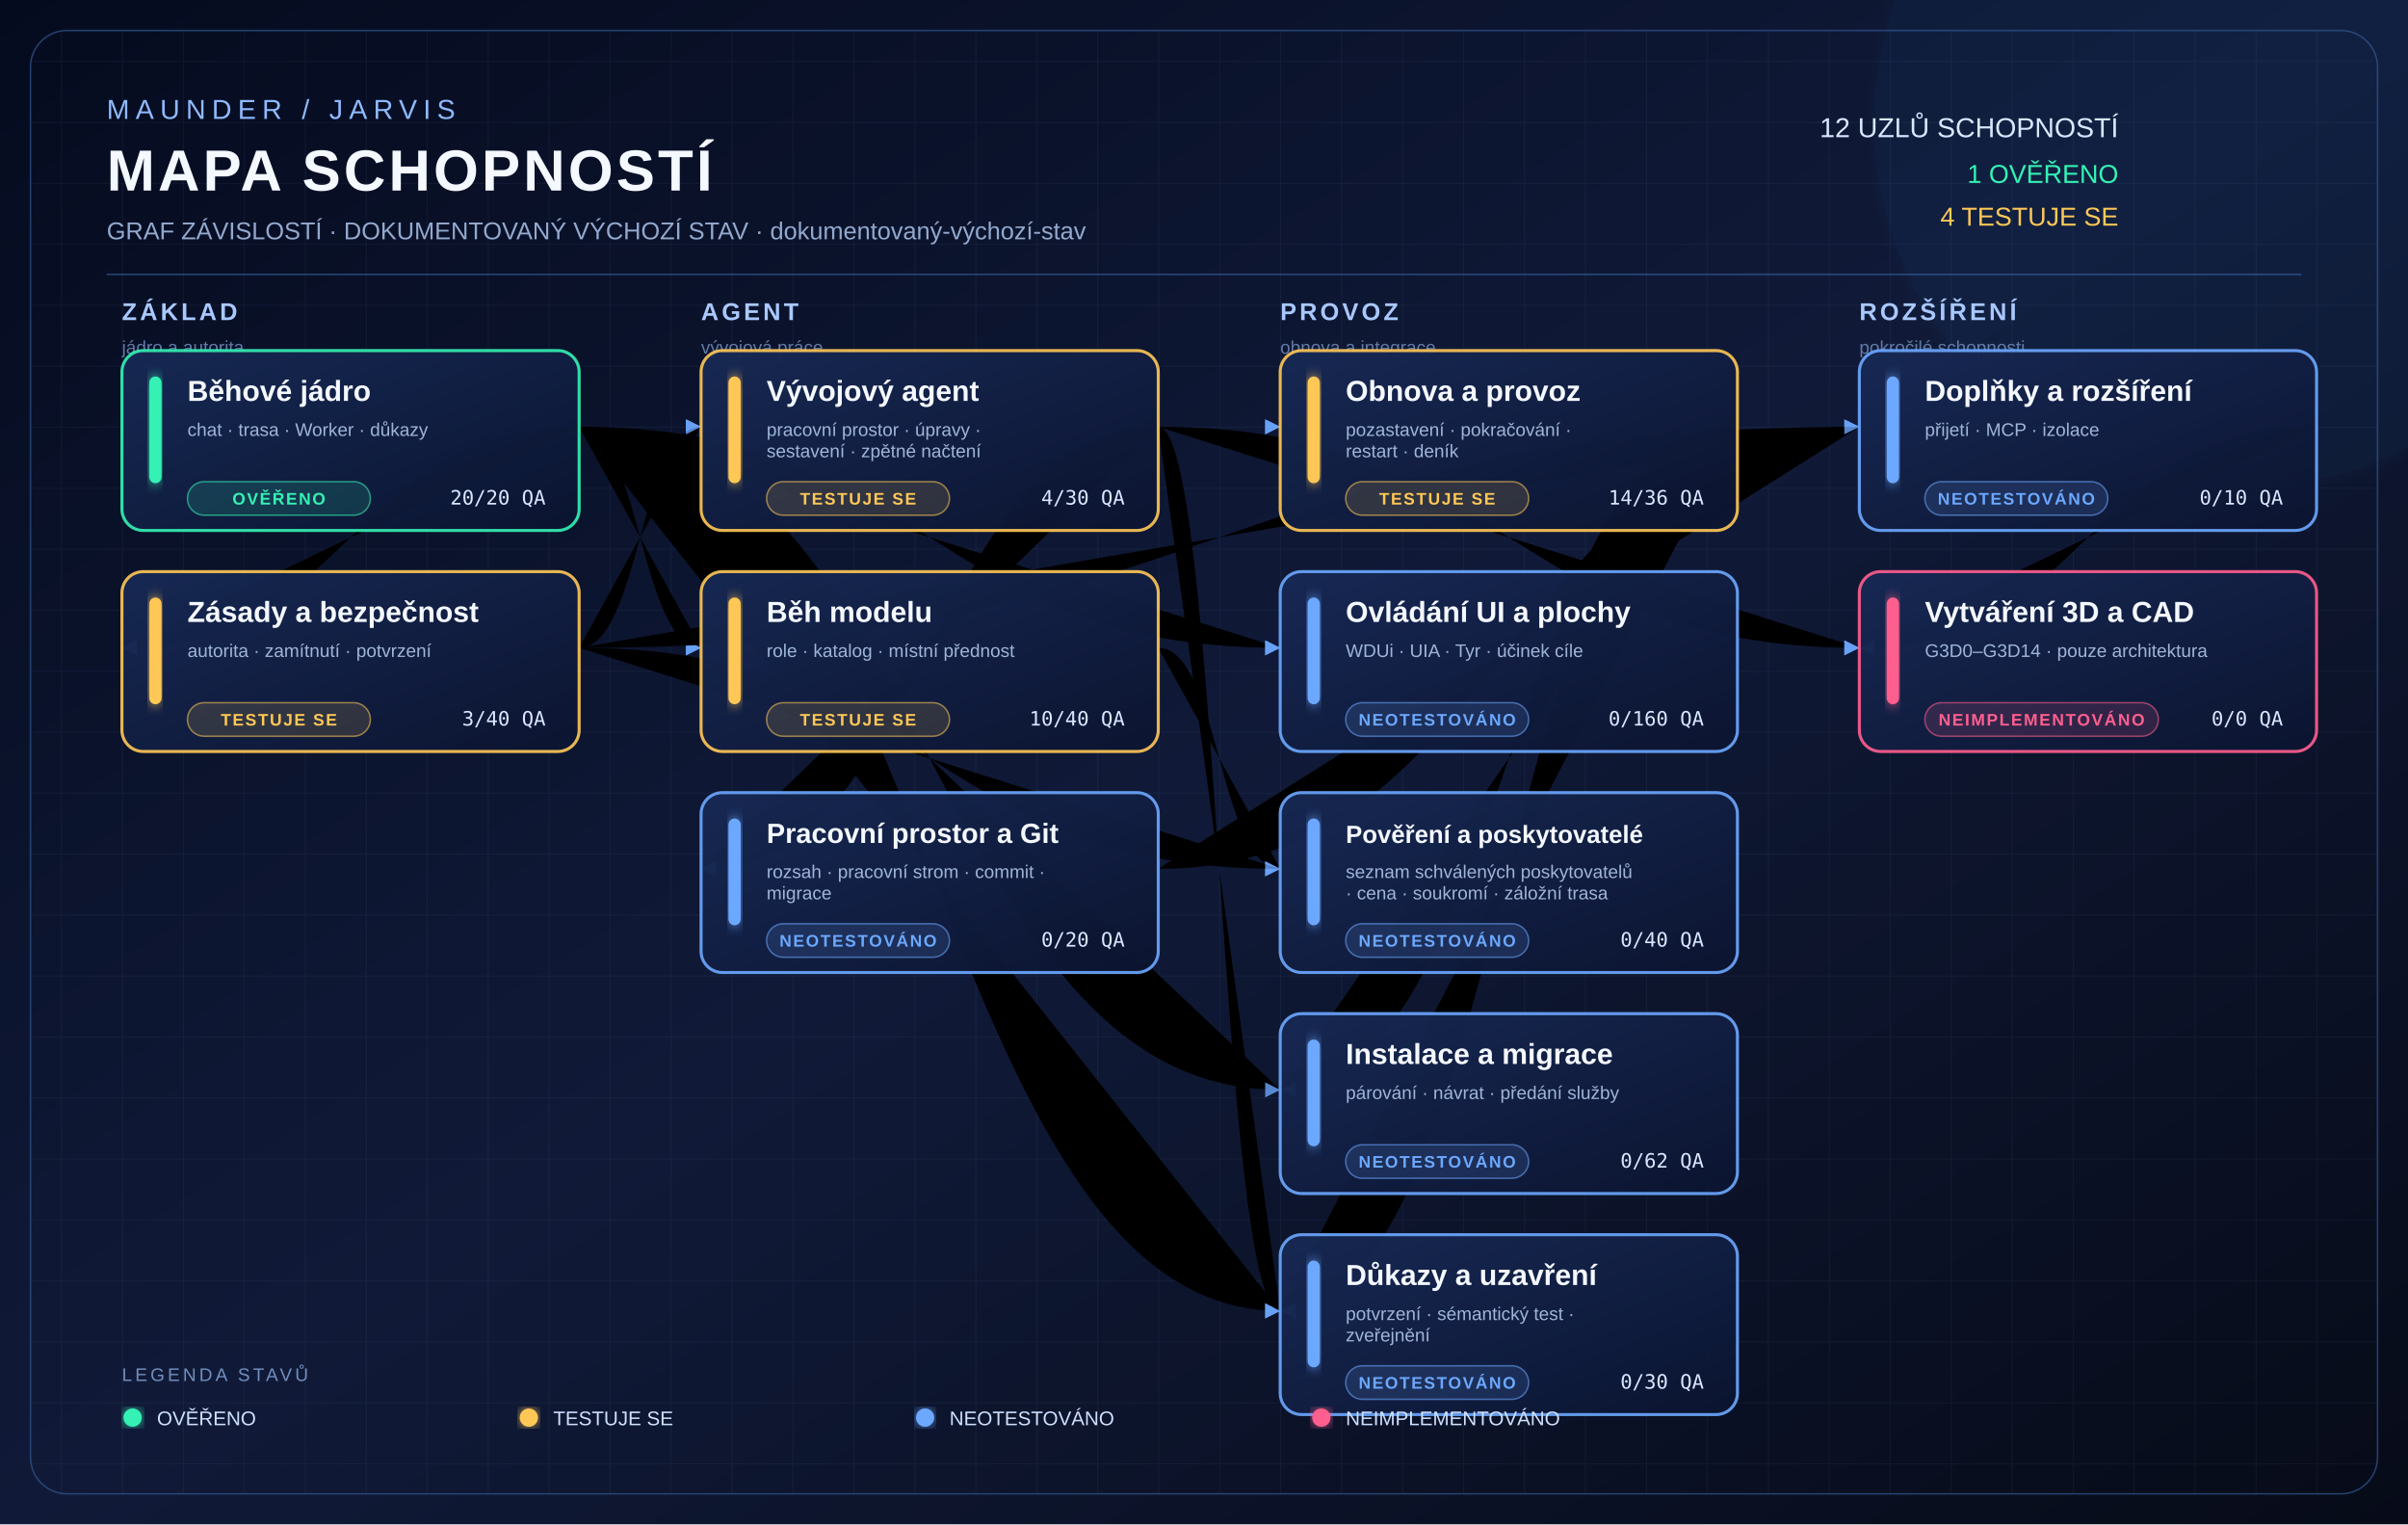
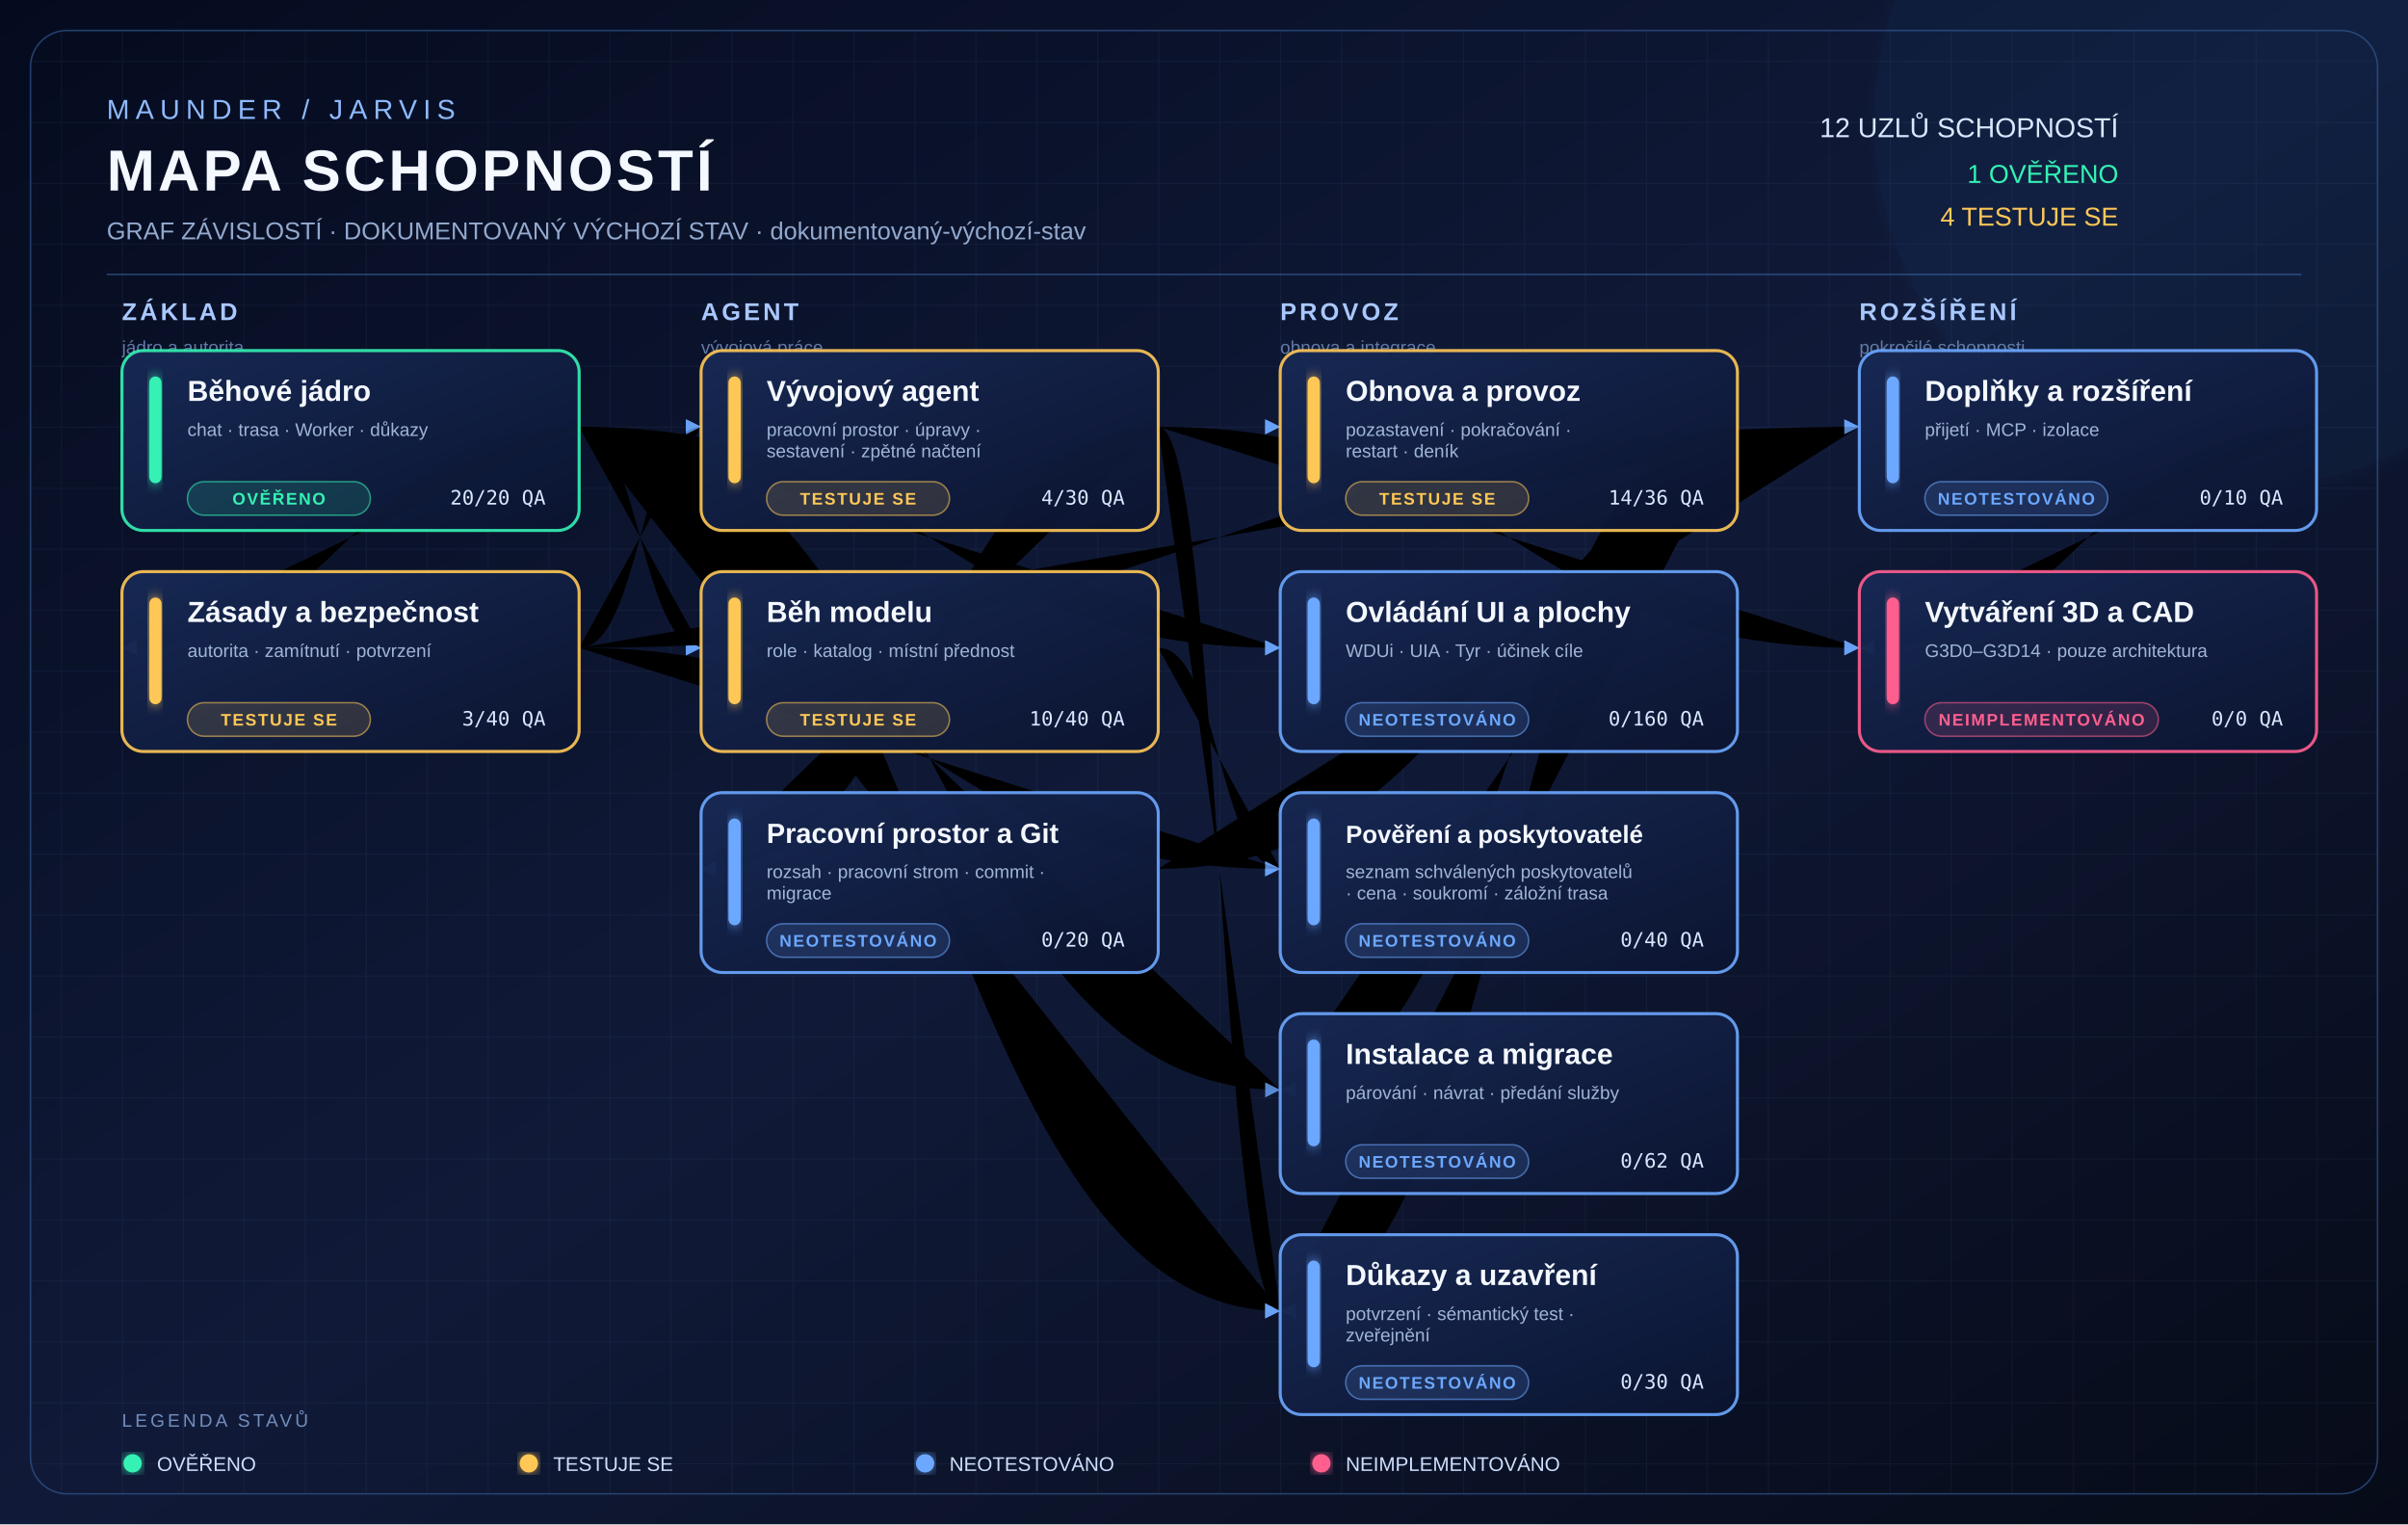
<svg xmlns="http://www.w3.org/2000/svg" role="img" aria-labelledby="title desc" viewBox="0 0 1580 1000" width="1580" height="1000">
  <defs>
    <linearGradient id="bg" x1="0" y1="0" x2="1" y2="1">
      <stop offset="0" stop-color="#050b1e" />
      <stop offset="0.5" stop-color="#101a38" />
      <stop offset="1" stop-color="#070b18" />
    </linearGradient>
    <linearGradient id="panel" x1="0" y1="0" x2="1" y2="1">
      <stop offset="0" stop-color="#172955" stop-opacity=".95" />
      <stop offset="1" stop-color="#0b1430" stop-opacity=".96" />
    </linearGradient>
    <filter id="glow">
      <feGaussianBlur stdDeviation="4" result="blur" />
      <feMerge>
        <feMergeNode in="blur" />
        <feMergeNode in="SourceGraphic" />
      </feMerge>
    </filter>
    <marker id="arrow" markerWidth="12" markerHeight="12" refX="10" refY="5" orient="auto">
      <path d="M0,0 L10,5 L0,10 Z" fill="#6ca8ff" opacity=".8" />
    </marker>
    <pattern id="grid" width="40" height="40" patternUnits="userSpaceOnUse">
      <path d="M40 0H0V40" fill="none" stroke="#7da4e8" stroke-opacity=".08" />
    </pattern>
  </defs>
  <rect width="1580" height="1000" fill="url(#bg)" />
  <rect x="20" y="20" width="1540" height="960" rx="24" fill="url(#grid)" stroke="#31568f" stroke-opacity=".7" />
  <circle cx="1470" cy="80" r="240" fill="#1d62a8" opacity=".08" filter="url(#glow)" />
  <text x="70" y="78" fill="#8fbaff" font-family="Segoe UI,Arial,sans-serif" font-size="18" letter-spacing="4">MAUNDER / JARVIS</text>
  <text x="70" y="125" fill="#f4f8ff" font-family="Segoe UI,Arial,sans-serif" font-size="38" font-weight="700" letter-spacing="2">MAPA SCHOPNOSTÍ</text>
  <text x="70" y="157" fill="#93a9ce" font-family="Segoe UI,Arial,sans-serif" font-size="16">GRAF ZÁVISLOSTÍ · DOKUMENTOVANÝ VÝCHOZÍ STAV · dokumentovaný-výchozí-stav</text>
  <text x="1390" y="90" fill="#d9e7ff" font-family="Segoe UI,Arial,sans-serif" font-size="18" text-anchor="end">12 UZLŮ SCHOPNOSTÍ</text>
  <text x="1390" y="120" fill="#35f2b4" font-family="Segoe UI,Arial,sans-serif" font-size="17" text-anchor="end">1 OVĚŘENO</text>
  <text x="1390" y="148" fill="#ffc857" font-family="Segoe UI,Arial,sans-serif" font-size="17" text-anchor="end">4 TESTUJE SE</text>
  <line x1="70" y1="180" x2="1510" y2="180" stroke="#4676bd" stroke-opacity=".5" />
  <text x="80" y="210" fill="#a9c8ff" font-family="Segoe UI,Arial,sans-serif" font-size="16" font-weight="700" letter-spacing="2">ZÁKLAD</text>
  <text x="80" y="232" fill="#617aa5" font-family="Segoe UI,Arial,sans-serif" font-size="12">jádro a autorita</text>
  <text x="460" y="210" fill="#a9c8ff" font-family="Segoe UI,Arial,sans-serif" font-size="16" font-weight="700" letter-spacing="2">AGENT</text>
  <text x="460" y="232" fill="#617aa5" font-family="Segoe UI,Arial,sans-serif" font-size="12">vývojová práce</text>
  <text x="840" y="210" fill="#a9c8ff" font-family="Segoe UI,Arial,sans-serif" font-size="16" font-weight="700" letter-spacing="2">PROVOZ</text>
  <text x="840" y="232" fill="#617aa5" font-family="Segoe UI,Arial,sans-serif" font-size="12">obnova a integrace</text>
  <text x="1220" y="210" fill="#a9c8ff" font-family="Segoe UI,Arial,sans-serif" font-size="16" font-weight="700" letter-spacing="2">ROZŠÍŘENÍ</text>
  <text x="1220" y="232" fill="#617aa5" font-family="Segoe UI,Arial,sans-serif" font-size="12">pokročilé schopnosti</text>
  <path class="edge" d="M 380 280 C 230 280, 230 425, 80 425" marker-end="url(#arrow)" />
  <path class="edge" d="M 380 280 C 420 280, 420 280, 460 280" marker-end="url(#arrow)" />
  <path class="edge" d="M 380 425 C 420 425, 420 280, 460 280" marker-end="url(#arrow)" />
  <path class="edge" d="M 380 280 C 420 280, 420 425, 460 425" marker-end="url(#arrow)" />
  <path class="edge" d="M 380 425 C 420 425, 420 425, 460 425" marker-end="url(#arrow)" />
  <path class="edge" d="M 760 280 C 610 280, 610 570, 460 570" marker-end="url(#arrow)" />
  <path class="edge" d="M 380 280 C 610 280, 610 280, 840 280" marker-end="url(#arrow)" />
  <path class="edge" d="M 760 280 C 800 280, 800 280, 840 280" marker-end="url(#arrow)" />
  <path class="edge" d="M 380 280 C 610 280, 610 425, 840 425" marker-end="url(#arrow)" />
  <path class="edge" d="M 380 425 C 610 425, 610 425, 840 425" marker-end="url(#arrow)" />
  <path class="edge" d="M 760 425 C 800 425, 800 570, 840 570" marker-end="url(#arrow)" />
  <path class="edge" d="M 380 425 C 610 425, 610 570, 840 570" marker-end="url(#arrow)" />
  <path class="edge" d="M 380 280 C 610 280, 610 715, 840 715" marker-end="url(#arrow)" />
  <path class="edge" d="M 1140 280 C 990 280, 990 715, 840 715" marker-end="url(#arrow)" />
  <path class="edge" d="M 380 280 C 610 280, 610 860, 840 860" marker-end="url(#arrow)" />
  <path class="edge" d="M 760 280 C 800 280, 800 860, 840 860" marker-end="url(#arrow)" />
  <path class="edge" d="M 1140 280 C 990 280, 990 860, 840 860" marker-end="url(#arrow)" />
  <path class="edge" d="M 380 425 C 800 425, 800 280, 1220 280" marker-end="url(#arrow)" />
  <path class="edge" d="M 760 570 C 990 570, 990 280, 1220 280" marker-end="url(#arrow)" />
  <path class="edge" d="M 760 280 C 990 280, 990 425, 1220 425" marker-end="url(#arrow)" />
  <path class="edge" d="M 1140 425 C 1180 425, 1180 425, 1220 425" marker-end="url(#arrow)" />
  <path class="edge" d="M 1520 280 C 1370 280, 1370 425, 1220 425" marker-end="url(#arrow)" />
  <g class="node" id="node-core-runtime">
    <rect x="80" y="230" width="300" height="118" rx="14" fill="url(#panel)" stroke="#35f2b4" stroke-width="2" stroke-opacity=".9" />
    <rect x="98" y="247" width="8" height="70" rx="4" fill="#35f2b4" filter="url(#glow)" />
    <text x="123" y="263" fill="#f4f8ff" font-family="Segoe UI,Arial,sans-serif" font-size="19" font-weight="700">Běhové jádro</text>
    <text x="123" y="286" fill="#9fb5d8" font-family="Segoe UI,Arial,sans-serif" font-size="12">chat · trasa · Worker · důkazy</text>
    <rect x="123" y="316" width="120" height="22" rx="11" fill="#35f2b4" fill-opacity=".14" stroke="#35f2b4" stroke-opacity=".55" />
    <text x="183" y="331" fill="#35f2b4" text-anchor="middle" font-family="Segoe UI,Arial,sans-serif" font-size="11" font-weight="700" letter-spacing="1">OVĚŘENO</text>
    <text x="358" y="331" fill="#d9e7ff" text-anchor="end" font-family="Consolas,monospace" font-size="13">20/20 QA</text>
  </g>
  <g class="node" id="node-policy-safety">
    <rect x="80" y="375" width="300" height="118" rx="14" fill="url(#panel)" stroke="#ffc857" stroke-width="2" stroke-opacity=".9" />
    <rect x="98" y="392" width="8" height="70" rx="4" fill="#ffc857" filter="url(#glow)" />
    <text x="123" y="408" fill="#f4f8ff" font-family="Segoe UI,Arial,sans-serif" font-size="19" font-weight="700">Zásady a bezpečnost</text>
    <text x="123" y="431" fill="#9fb5d8" font-family="Segoe UI,Arial,sans-serif" font-size="12">autorita · zamítnutí · potvrzení</text>
    <rect x="123" y="461" width="120" height="22" rx="11" fill="#ffc857" fill-opacity=".14" stroke="#ffc857" stroke-opacity=".55" />
    <text x="183" y="476" fill="#ffc857" text-anchor="middle" font-family="Segoe UI,Arial,sans-serif" font-size="11" font-weight="700" letter-spacing="1">TESTUJE SE</text>
    <text x="358" y="476" fill="#d9e7ff" text-anchor="end" font-family="Consolas,monospace" font-size="13">3/40 QA</text>
  </g>
  <g class="node" id="node-developer-agent">
    <rect x="460" y="230" width="300" height="118" rx="14" fill="url(#panel)" stroke="#ffc857" stroke-width="2" stroke-opacity=".9" />
    <rect x="478" y="247" width="8" height="70" rx="4" fill="#ffc857" filter="url(#glow)" />
    <text x="503" y="263" fill="#f4f8ff" font-family="Segoe UI,Arial,sans-serif" font-size="19" font-weight="700">Vývojový agent</text>
    <text x="503" y="286" fill="#9fb5d8" font-family="Segoe UI,Arial,sans-serif" font-size="12">
      <tspan x="503" dy="0">pracovní prostor · úpravy ·</tspan>
      <tspan x="503" dy="14">sestavení · zpětné načtení</tspan>
    </text>
    <rect x="503" y="316" width="120" height="22" rx="11" fill="#ffc857" fill-opacity=".14" stroke="#ffc857" stroke-opacity=".55" />
    <text x="563" y="331" fill="#ffc857" text-anchor="middle" font-family="Segoe UI,Arial,sans-serif" font-size="11" font-weight="700" letter-spacing="1">TESTUJE SE</text>
    <text x="738" y="331" fill="#d9e7ff" text-anchor="end" font-family="Consolas,monospace" font-size="13">4/30 QA</text>
  </g>
  <g class="node" id="node-model-inference">
    <rect x="460" y="375" width="300" height="118" rx="14" fill="url(#panel)" stroke="#ffc857" stroke-width="2" stroke-opacity=".9" />
    <rect x="478" y="392" width="8" height="70" rx="4" fill="#ffc857" filter="url(#glow)" />
    <text x="503" y="408" fill="#f4f8ff" font-family="Segoe UI,Arial,sans-serif" font-size="19" font-weight="700">Běh modelu</text>
    <text x="503" y="431" fill="#9fb5d8" font-family="Segoe UI,Arial,sans-serif" font-size="12">role · katalog · místní přednost</text>
    <rect x="503" y="461" width="120" height="22" rx="11" fill="#ffc857" fill-opacity=".14" stroke="#ffc857" stroke-opacity=".55" />
    <text x="563" y="476" fill="#ffc857" text-anchor="middle" font-family="Segoe UI,Arial,sans-serif" font-size="11" font-weight="700" letter-spacing="1">TESTUJE SE</text>
    <text x="738" y="476" fill="#d9e7ff" text-anchor="end" font-family="Consolas,monospace" font-size="13">10/40 QA</text>
  </g>
  <g class="node" id="node-workspace-git">
    <rect x="460" y="520" width="300" height="118" rx="14" fill="url(#panel)" stroke="#6ca8ff" stroke-width="2" stroke-opacity=".9" />
    <rect x="478" y="537" width="8" height="70" rx="4" fill="#6ca8ff" filter="url(#glow)" />
    <text x="503" y="553" fill="#f4f8ff" font-family="Segoe UI,Arial,sans-serif" font-size="18.245" font-weight="700">Pracovní prostor a Git</text>
    <text x="503" y="576" fill="#9fb5d8" font-family="Segoe UI,Arial,sans-serif" font-size="12">
      <tspan x="503" dy="0">rozsah · pracovní strom · commit ·</tspan>
      <tspan x="503" dy="14">migrace</tspan>
    </text>
    <rect x="503" y="606" width="120" height="22" rx="11" fill="#6ca8ff" fill-opacity=".14" stroke="#6ca8ff" stroke-opacity=".55" />
    <text x="563" y="621" fill="#6ca8ff" text-anchor="middle" font-family="Segoe UI,Arial,sans-serif" font-size="11" font-weight="700" letter-spacing="1">NEOTESTOVÁNO</text>
    <text x="738" y="621" fill="#d9e7ff" text-anchor="end" font-family="Consolas,monospace" font-size="13">0/20 QA</text>
  </g>
  <g class="node" id="node-recovery-ops">
    <rect x="840" y="230" width="300" height="118" rx="14" fill="url(#panel)" stroke="#ffc857" stroke-width="2" stroke-opacity=".9" />
    <rect x="858" y="247" width="8" height="70" rx="4" fill="#ffc857" filter="url(#glow)" />
    <text x="883" y="263" fill="#f4f8ff" font-family="Segoe UI,Arial,sans-serif" font-size="19" font-weight="700">Obnova a provoz</text>
    <text x="883" y="286" fill="#9fb5d8" font-family="Segoe UI,Arial,sans-serif" font-size="12">
      <tspan x="883" dy="0">pozastavení · pokračování ·</tspan>
      <tspan x="883" dy="14">restart · deník</tspan>
    </text>
    <rect x="883" y="316" width="120" height="22" rx="11" fill="#ffc857" fill-opacity=".14" stroke="#ffc857" stroke-opacity=".55" />
    <text x="943" y="331" fill="#ffc857" text-anchor="middle" font-family="Segoe UI,Arial,sans-serif" font-size="11" font-weight="700" letter-spacing="1">TESTUJE SE</text>
    <text x="1118" y="331" fill="#d9e7ff" text-anchor="end" font-family="Consolas,monospace" font-size="13">14/36 QA</text>
  </g>
  <g class="node" id="node-ui-desktop">
    <rect x="840" y="375" width="300" height="118" rx="14" fill="url(#panel)" stroke="#6ca8ff" stroke-width="2" stroke-opacity=".9" />
    <rect x="858" y="392" width="8" height="70" rx="4" fill="#6ca8ff" filter="url(#glow)" />
    <text x="883" y="408" fill="#f4f8ff" font-family="Segoe UI,Arial,sans-serif" font-size="19" font-weight="700">Ovládání UI a plochy</text>
    <text x="883" y="431" fill="#9fb5d8" font-family="Segoe UI,Arial,sans-serif" font-size="12">WDUi · UIA · Tyr · účinek cíle</text>
    <rect x="883" y="461" width="120" height="22" rx="11" fill="#6ca8ff" fill-opacity=".14" stroke="#6ca8ff" stroke-opacity=".55" />
    <text x="943" y="476" fill="#6ca8ff" text-anchor="middle" font-family="Segoe UI,Arial,sans-serif" font-size="11" font-weight="700" letter-spacing="1">NEOTESTOVÁNO</text>
    <text x="1118" y="476" fill="#d9e7ff" text-anchor="end" font-family="Consolas,monospace" font-size="13">0/160 QA</text>
  </g>
  <g class="node" id="node-credentials-providers">
    <rect x="840" y="520" width="300" height="118" rx="14" fill="url(#panel)" stroke="#6ca8ff" stroke-width="2" stroke-opacity=".9" />
    <rect x="858" y="537" width="8" height="70" rx="4" fill="#6ca8ff" filter="url(#glow)" />
    <text x="883" y="553" fill="#f4f8ff" font-family="Segoe UI,Arial,sans-serif" font-size="16.252" font-weight="700">Pověření a poskytovatelé</text>
    <text x="883" y="576" fill="#9fb5d8" font-family="Segoe UI,Arial,sans-serif" font-size="12">
      <tspan x="883" dy="0">seznam schválených poskytovatelů</tspan>
      <tspan x="883" dy="14">· cena · soukromí · záložní trasa</tspan>
    </text>
    <rect x="883" y="606" width="120" height="22" rx="11" fill="#6ca8ff" fill-opacity=".14" stroke="#6ca8ff" stroke-opacity=".55" />
    <text x="943" y="621" fill="#6ca8ff" text-anchor="middle" font-family="Segoe UI,Arial,sans-serif" font-size="11" font-weight="700" letter-spacing="1">NEOTESTOVÁNO</text>
    <text x="1118" y="621" fill="#d9e7ff" text-anchor="end" font-family="Consolas,monospace" font-size="13">0/40 QA</text>
  </g>
  <g class="node" id="node-setup-migration">
    <rect x="840" y="665" width="300" height="118" rx="14" fill="url(#panel)" stroke="#6ca8ff" stroke-width="2" stroke-opacity=".9" />
    <rect x="858" y="682" width="8" height="70" rx="4" fill="#6ca8ff" filter="url(#glow)" />
    <text x="883" y="698" fill="#f4f8ff" font-family="Segoe UI,Arial,sans-serif" font-size="19" font-weight="700">Instalace a migrace</text>
    <text x="883" y="721" fill="#9fb5d8" font-family="Segoe UI,Arial,sans-serif" font-size="12">párování · návrat · předání služby</text>
    <rect x="883" y="751" width="120" height="22" rx="11" fill="#6ca8ff" fill-opacity=".14" stroke="#6ca8ff" stroke-opacity=".55" />
    <text x="943" y="766" fill="#6ca8ff" text-anchor="middle" font-family="Segoe UI,Arial,sans-serif" font-size="11" font-weight="700" letter-spacing="1">NEOTESTOVÁNO</text>
    <text x="1118" y="766" fill="#d9e7ff" text-anchor="end" font-family="Consolas,monospace" font-size="13">0/62 QA</text>
  </g>
  <g class="node" id="node-evidence-closeout">
    <rect x="840" y="810" width="300" height="118" rx="14" fill="url(#panel)" stroke="#6ca8ff" stroke-width="2" stroke-opacity=".9" />
    <rect x="858" y="827" width="8" height="70" rx="4" fill="#6ca8ff" filter="url(#glow)" />
    <text x="883" y="843" fill="#f4f8ff" font-family="Segoe UI,Arial,sans-serif" font-size="19" font-weight="700">Důkazy a uzavření</text>
    <text x="883" y="866" fill="#9fb5d8" font-family="Segoe UI,Arial,sans-serif" font-size="12">
      <tspan x="883" dy="0">potvrzení · sémantický test ·</tspan>
      <tspan x="883" dy="14">zveřejnění</tspan>
    </text>
    <rect x="883" y="896" width="120" height="22" rx="11" fill="#6ca8ff" fill-opacity=".14" stroke="#6ca8ff" stroke-opacity=".55" />
    <text x="943" y="911" fill="#6ca8ff" text-anchor="middle" font-family="Segoe UI,Arial,sans-serif" font-size="11" font-weight="700" letter-spacing="1">NEOTESTOVÁNO</text>
    <text x="1118" y="911" fill="#d9e7ff" text-anchor="end" font-family="Consolas,monospace" font-size="13">0/30 QA</text>
  </g>
  <g class="node" id="node-plugin-extensions">
    <rect x="1220" y="230" width="300" height="118" rx="14" fill="url(#panel)" stroke="#6ca8ff" stroke-width="2" stroke-opacity=".9" />
    <rect x="1238" y="247" width="8" height="70" rx="4" fill="#6ca8ff" filter="url(#glow)" />
    <text x="1263" y="263" fill="#f4f8ff" font-family="Segoe UI,Arial,sans-serif" font-size="19" font-weight="700">Doplňky a rozšíření</text>
    <text x="1263" y="286" fill="#9fb5d8" font-family="Segoe UI,Arial,sans-serif" font-size="12">přijetí · MCP · izolace</text>
    <rect x="1263" y="316" width="120" height="22" rx="11" fill="#6ca8ff" fill-opacity=".14" stroke="#6ca8ff" stroke-opacity=".55" />
    <text x="1323" y="331" fill="#6ca8ff" text-anchor="middle" font-family="Segoe UI,Arial,sans-serif" font-size="11" font-weight="700" letter-spacing="1">NEOTESTOVÁNO</text>
    <text x="1498" y="331" fill="#d9e7ff" text-anchor="end" font-family="Consolas,monospace" font-size="13">0/10 QA</text>
  </g>
  <g class="node" id="node-cad-3d">
    <rect x="1220" y="375" width="300" height="118" rx="14" fill="url(#panel)" stroke="#ff5f8f" stroke-width="2" stroke-opacity=".9" />
    <rect x="1238" y="392" width="8" height="70" rx="4" fill="#ff5f8f" filter="url(#glow)" />
    <text x="1263" y="408" fill="#f4f8ff" font-family="Segoe UI,Arial,sans-serif" font-size="19" font-weight="700">Vytváření 3D a CAD</text>
    <text x="1263" y="431" fill="#9fb5d8" font-family="Segoe UI,Arial,sans-serif" font-size="12">G3D0–G3D14 · pouze architektura</text>
    <rect x="1263" y="461" width="153.18" height="22" rx="11" fill="#ff5f8f" fill-opacity=".14" stroke="#ff5f8f" stroke-opacity=".55" />
    <text x="1339.59" y="476" fill="#ff5f8f" text-anchor="middle" font-family="Segoe UI,Arial,sans-serif" font-size="11" font-weight="700" letter-spacing="1">NEIMPLEMENTOVÁNO</text>
    <text x="1498" y="476" fill="#d9e7ff" text-anchor="end" font-family="Consolas,monospace" font-size="13">0/0 QA</text>
  </g>
-   <text x="80" y="906" fill="#728ebd" font-family="Segoe UI,Arial,sans-serif" font-size="12" letter-spacing="2">LEGENDA STAVŮ</text>
-   <circle cx="87" cy="930" r="6" fill="#35f2b4" filter="url(#glow)" />
-   <text x="103" y="935" fill="#cfe0ff" font-family="Segoe UI,Arial,sans-serif" font-size="13">OVĚŘENO</text>
-   <circle cx="347" cy="930" r="6" fill="#ffc857" filter="url(#glow)" />
-   <text x="363" y="935" fill="#cfe0ff" font-family="Segoe UI,Arial,sans-serif" font-size="13">TESTUJE SE</text>
-   <circle cx="607" cy="930" r="6" fill="#6ca8ff" filter="url(#glow)" />
-   <text x="623" y="935" fill="#cfe0ff" font-family="Segoe UI,Arial,sans-serif" font-size="13">NEOTESTOVÁNO</text>
-   <circle cx="867" cy="930" r="6" fill="#ff5f8f" filter="url(#glow)" />
-   <text x="883" y="935" fill="#cfe0ff" font-family="Segoe UI,Arial,sans-serif" font-size="13">NEIMPLEMENTOVÁNO</text>
+   <text x="80" y="936" fill="#728ebd" font-family="Segoe UI,Arial,sans-serif" font-size="12" letter-spacing="2">LEGENDA STAVŮ</text>
+   <circle cx="87" cy="960" r="6" fill="#35f2b4" filter="url(#glow)" />
+   <text x="103" y="965" fill="#cfe0ff" font-family="Segoe UI,Arial,sans-serif" font-size="13">OVĚŘENO</text>
+   <circle cx="347" cy="960" r="6" fill="#ffc857" filter="url(#glow)" />
+   <text x="363" y="965" fill="#cfe0ff" font-family="Segoe UI,Arial,sans-serif" font-size="13">TESTUJE SE</text>
+   <circle cx="607" cy="960" r="6" fill="#6ca8ff" filter="url(#glow)" />
+   <text x="623" y="965" fill="#cfe0ff" font-family="Segoe UI,Arial,sans-serif" font-size="13">NEOTESTOVÁNO</text>
+   <circle cx="867" cy="960" r="6" fill="#ff5f8f" filter="url(#glow)" />
+   <text x="883" y="965" fill="#cfe0ff" font-family="Segoe UI,Arial,sans-serif" font-size="13">NEIMPLEMENTOVÁNO</text>
</svg>
